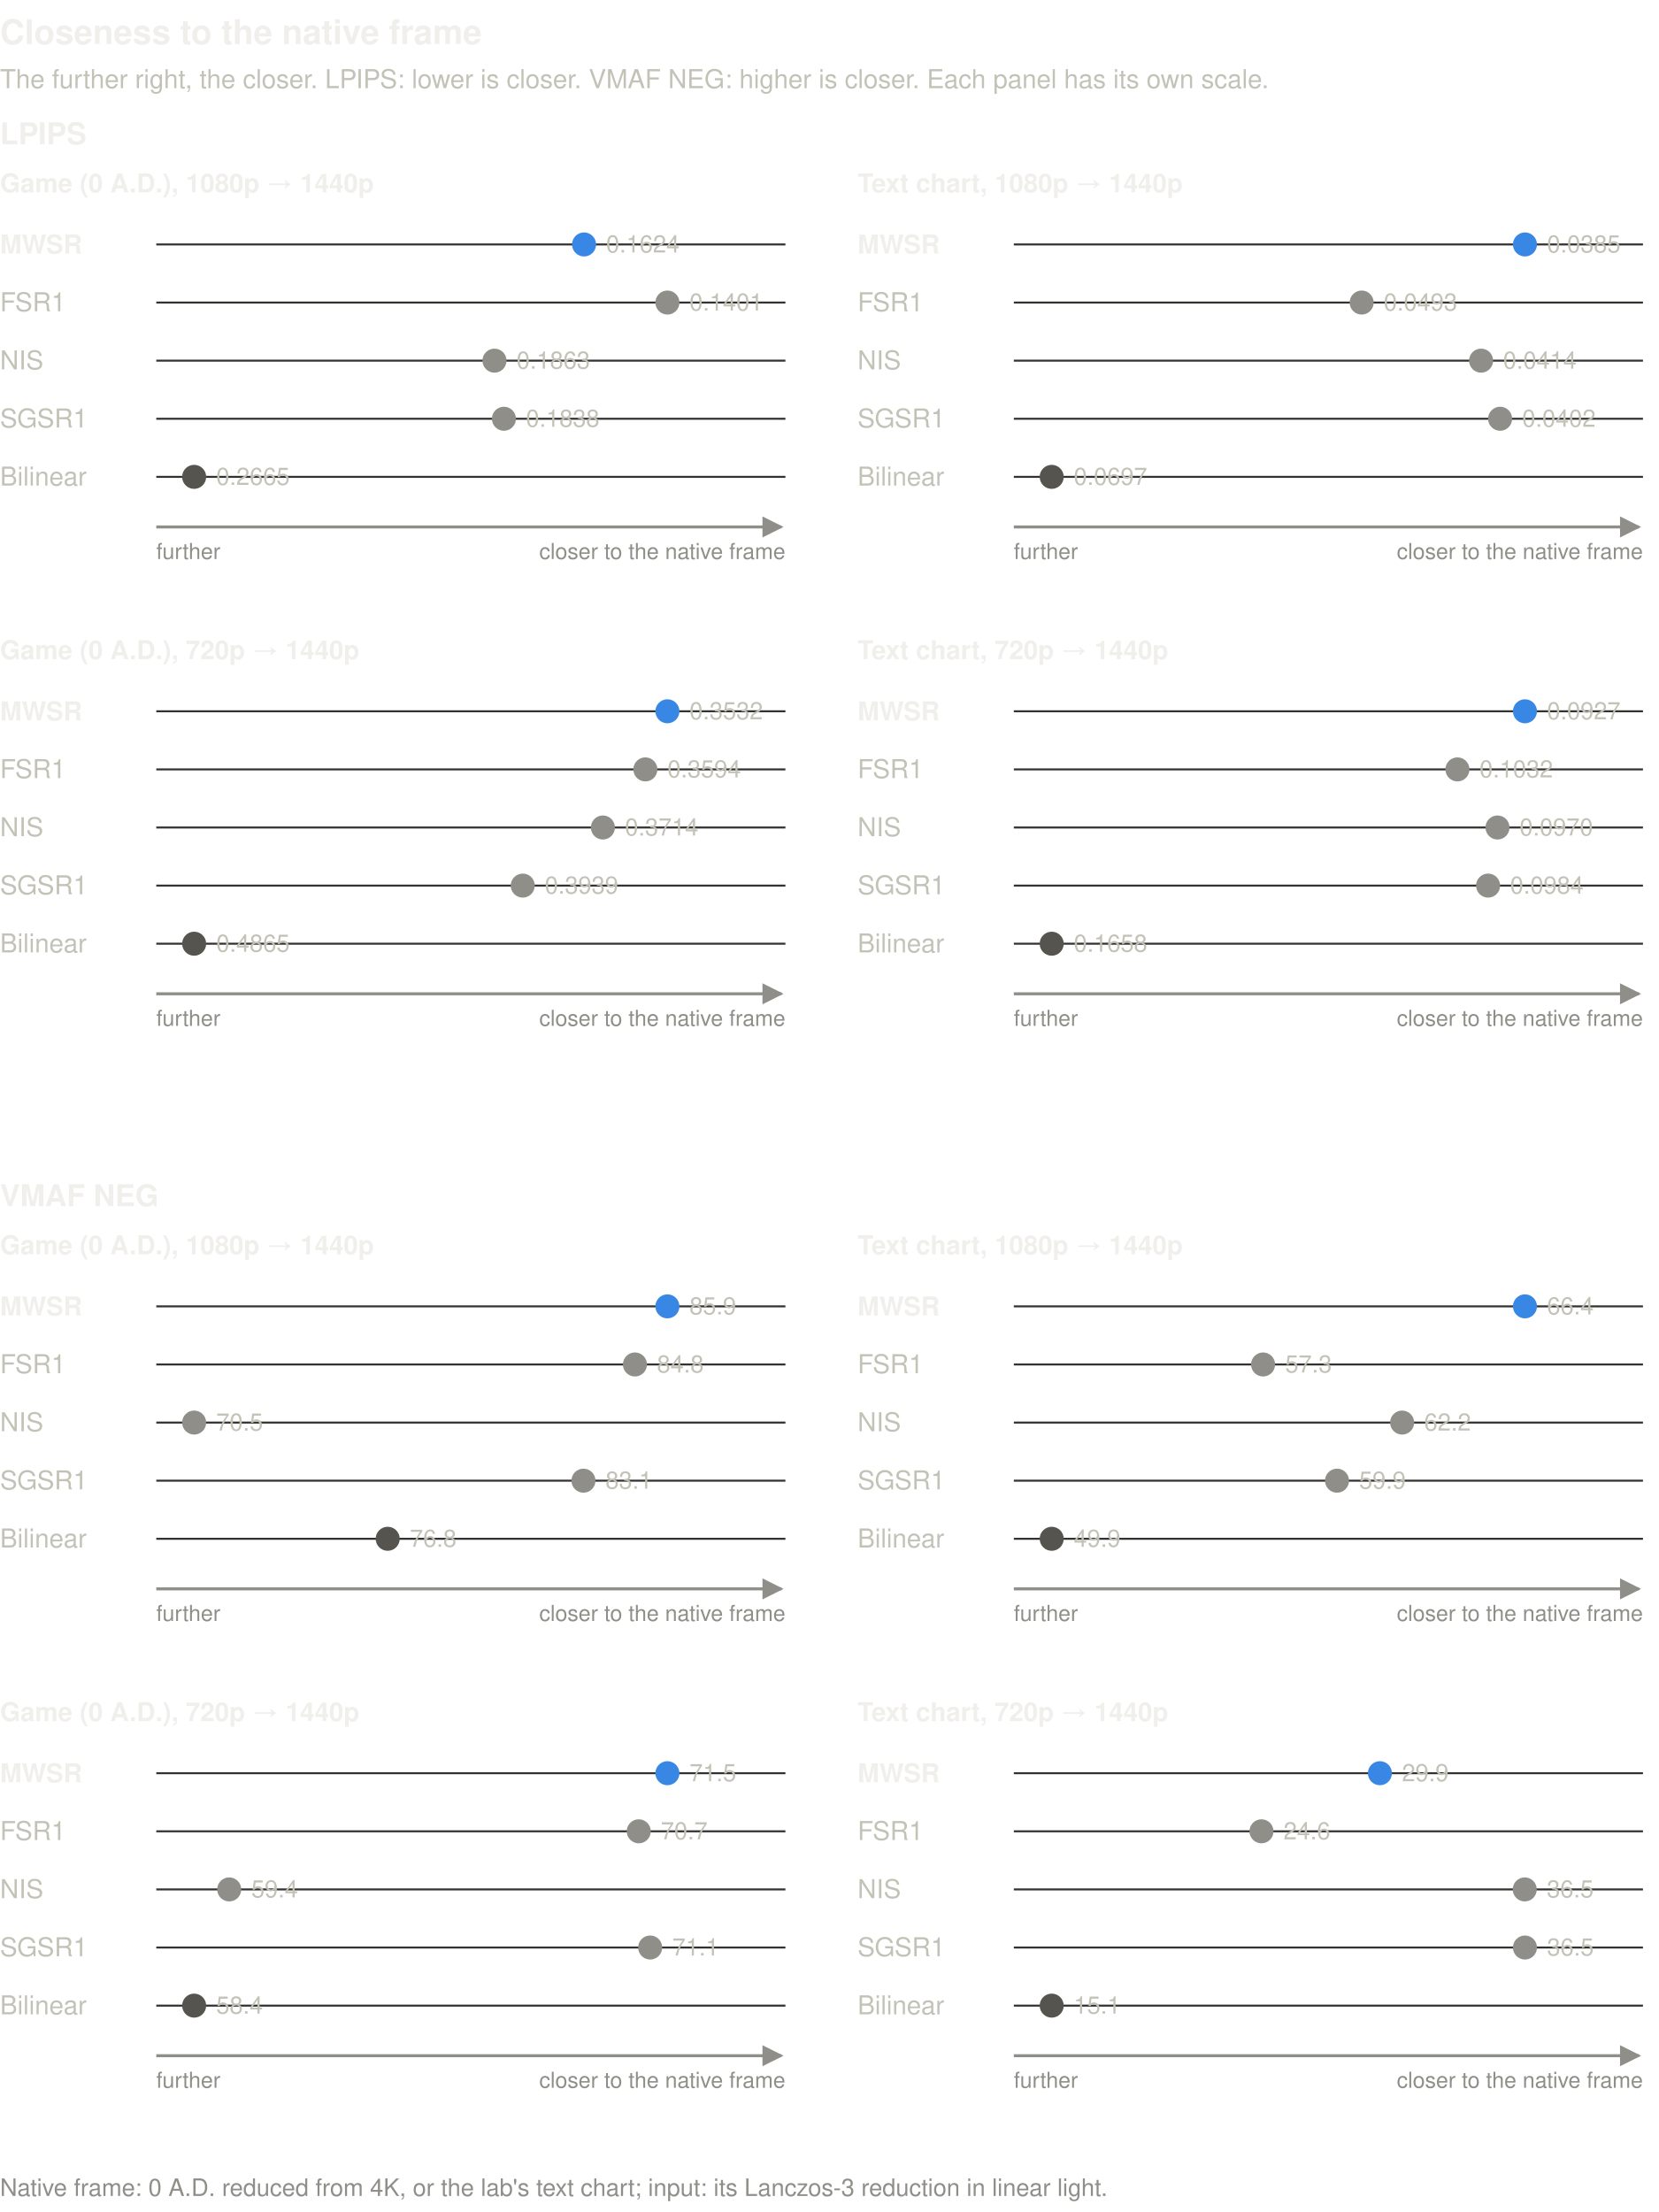
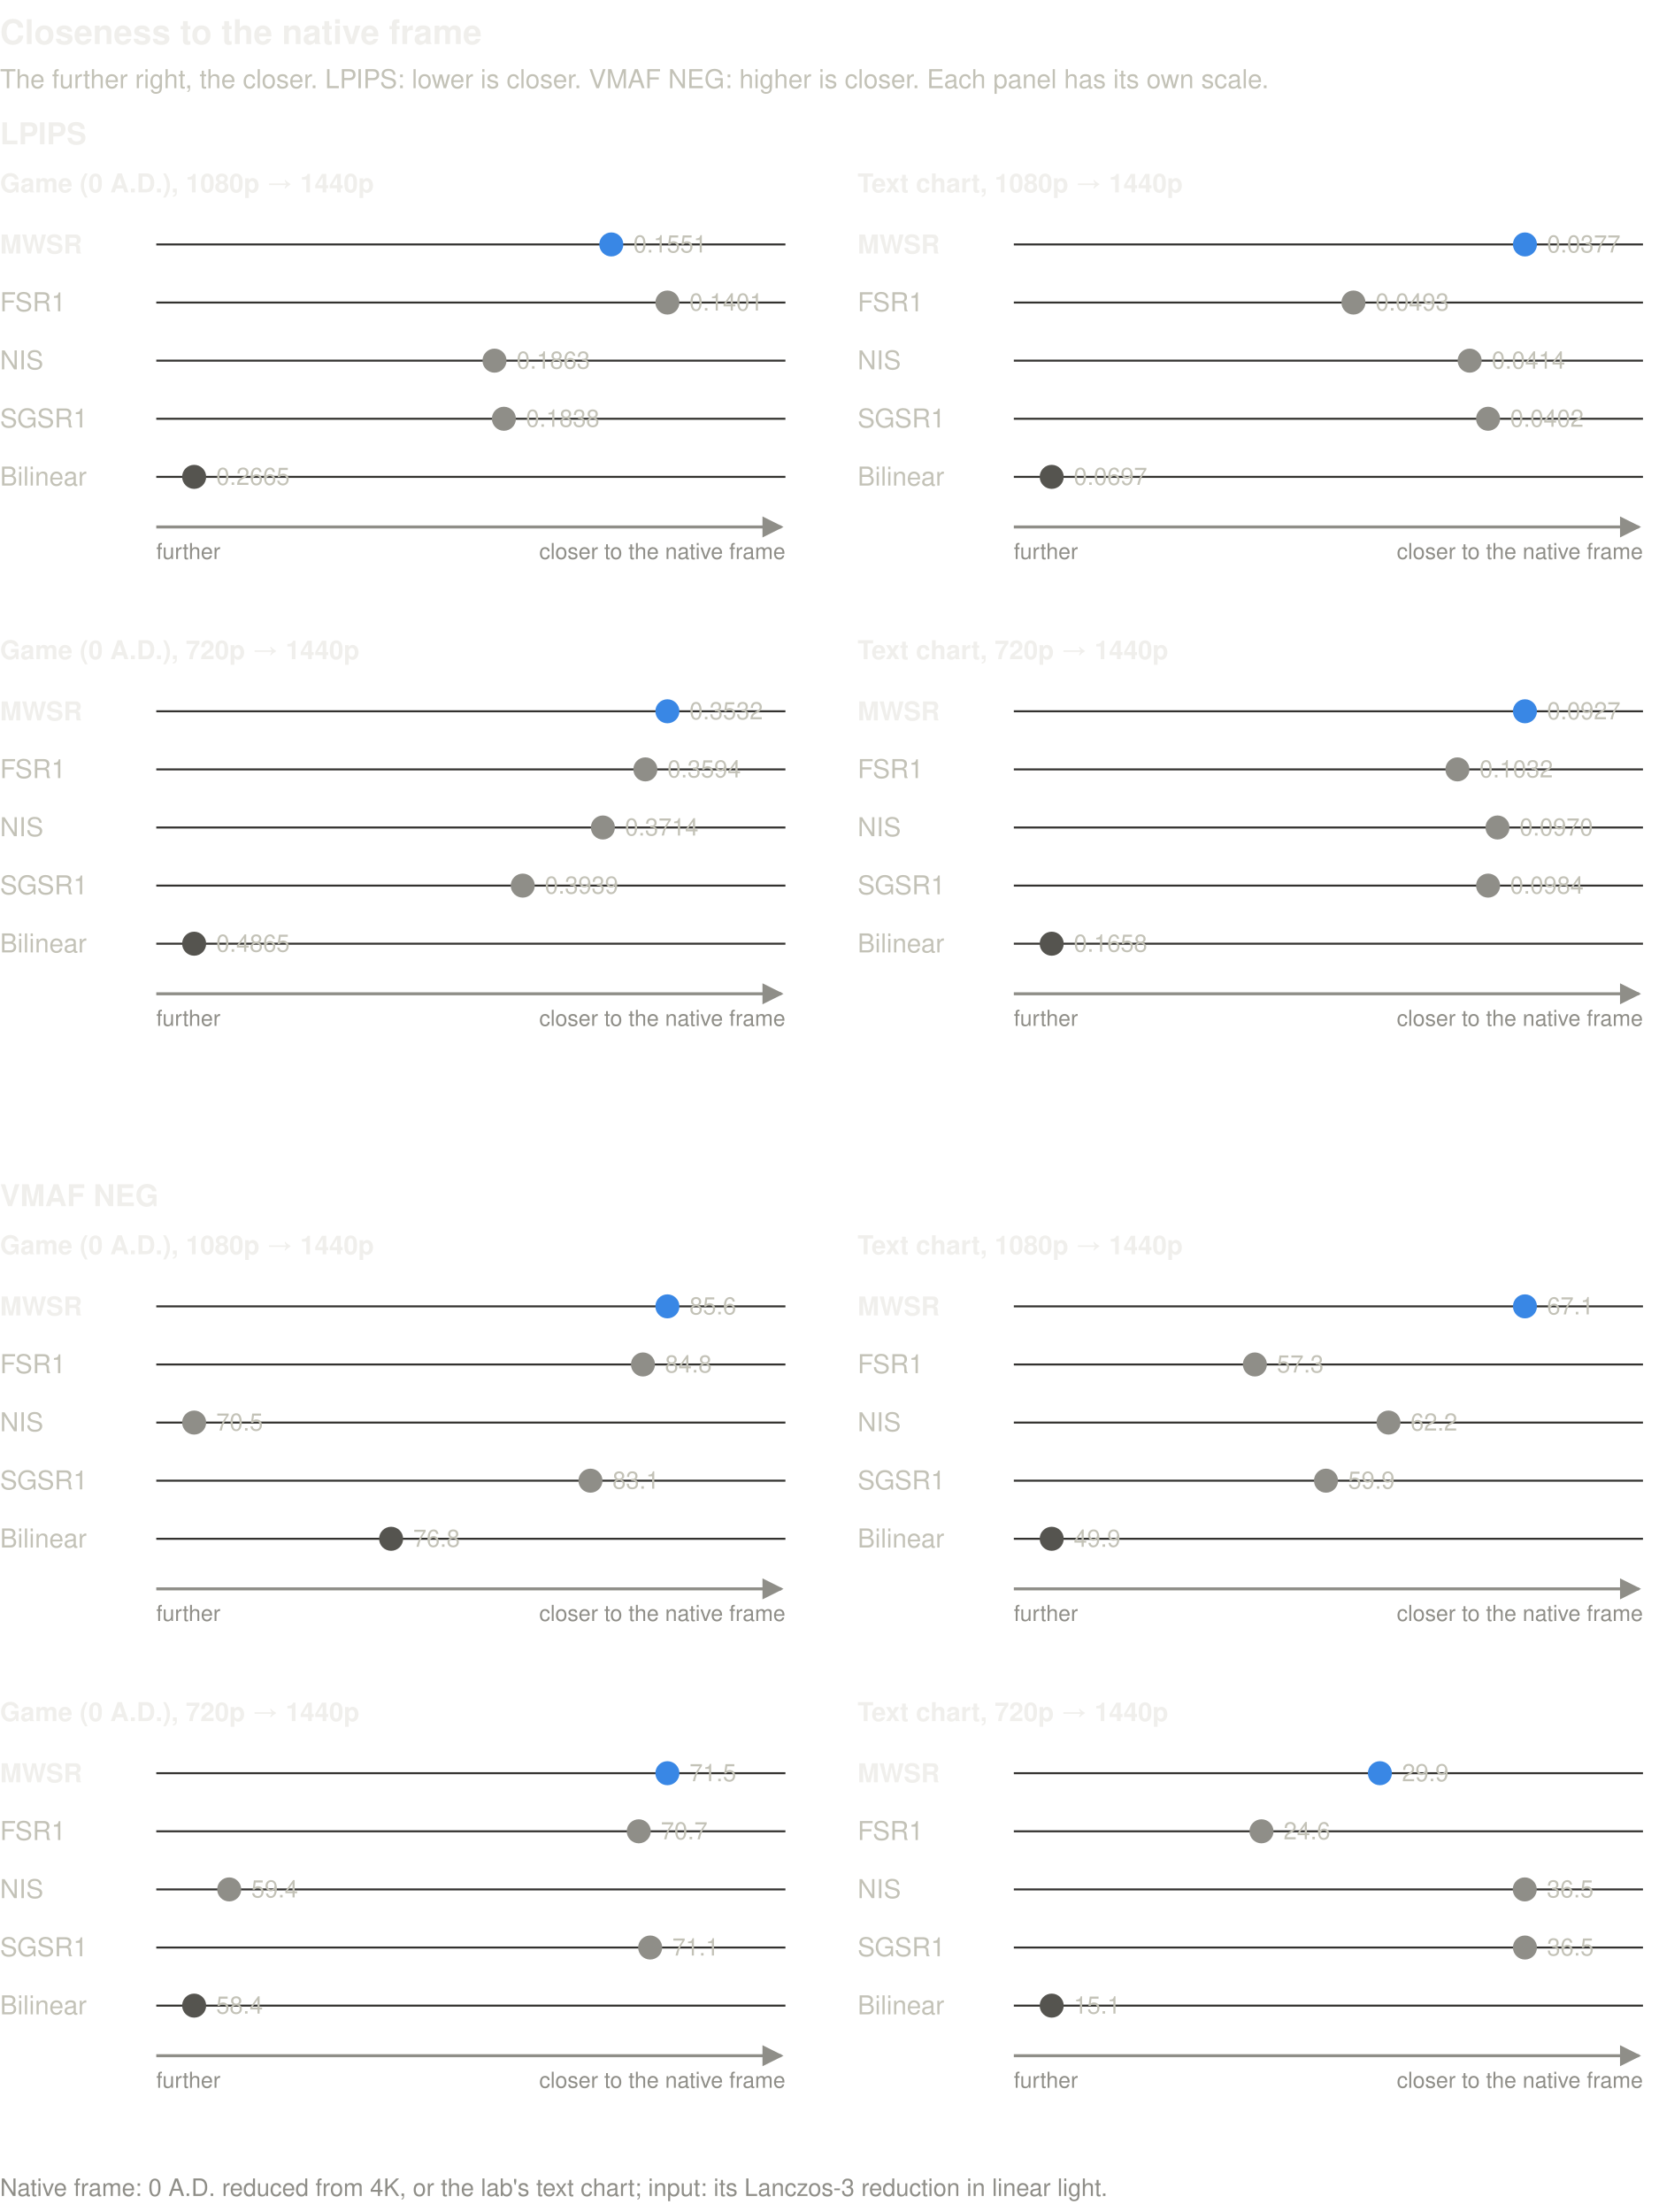
<svg xmlns="http://www.w3.org/2000/svg" width="828" height="1104" viewBox="0 0 828 1104" font-family="-apple-system, BlinkMacSystemFont, 'Segoe UI', Helvetica, Arial, sans-serif" role="img" aria-labelledby="t d">
  <text x="0" y="22" font-size="17" font-weight="600" fill="#f0efec">Closeness to the native frame</text>
  <text x="0" y="44" font-size="13" fill="#c3c2b7">The further right, the closer. LPIPS: lower is closer. VMAF NEG: higher is closer. Each panel has its own scale.</text>
  <defs>
    <marker id="arrow" viewBox="0 0 10 10" refX="9" refY="5" markerWidth="7" markerHeight="7" orient="auto">
      <path d="M0 0 L10 5 L0 10 z" fill="#8f8e88" />
    </marker>
  </defs>
  <text x="0" y="72" font-size="15" font-weight="600" fill="#f0efec">LPIPS</text>
  <text x="0" y="96" font-size="13" font-weight="600" fill="#f0efec">Game (0 A.D.), 1080p → 1440p</text>
  <line x1="78.0" y1="122" x2="392.0" y2="122" stroke="#33322f" stroke-width="1" />
  <text x="0" y="122" font-size="13" fill="#f0efec" dominant-baseline="middle" font-weight="600">MWSR</text>
-   <circle cx="291.5" cy="122" r="6" fill="#3987e5" />
-   <text x="302.5" y="122" font-size="12" fill="#c3c2b7" dominant-baseline="middle">0.1624</text>
+   <circle cx="305.1" cy="122" r="6" fill="#3987e5" />
+   <text x="316.1" y="122" font-size="12" fill="#c3c2b7" dominant-baseline="middle">0.1551</text>
  <line x1="78.0" y1="151" x2="392.0" y2="151" stroke="#33322f" stroke-width="1" />
  <text x="0" y="151" font-size="13" fill="#c3c2b7" dominant-baseline="middle">FSR1</text>
  <circle cx="333.1" cy="151" r="6" fill="#8f8e88" />
  <text x="344.1" y="151" font-size="12" fill="#c3c2b7" dominant-baseline="middle">0.1401</text>
  <line x1="78.0" y1="180" x2="392.0" y2="180" stroke="#33322f" stroke-width="1" />
  <text x="0" y="180" font-size="13" fill="#c3c2b7" dominant-baseline="middle">NIS</text>
  <circle cx="246.8" cy="180" r="6" fill="#8f8e88" />
  <text x="257.8" y="180" font-size="12" fill="#c3c2b7" dominant-baseline="middle">0.1863</text>
  <line x1="78.0" y1="209" x2="392.0" y2="209" stroke="#33322f" stroke-width="1" />
  <text x="0" y="209" font-size="13" fill="#c3c2b7" dominant-baseline="middle">SGSR1</text>
  <circle cx="251.5" cy="209" r="6" fill="#8f8e88" />
  <text x="262.5" y="209" font-size="12" fill="#c3c2b7" dominant-baseline="middle">0.1838</text>
  <line x1="78.0" y1="238" x2="392.0" y2="238" stroke="#33322f" stroke-width="1" />
  <text x="0" y="238" font-size="13" fill="#c3c2b7" dominant-baseline="middle">Bilinear</text>
  <circle cx="96.9" cy="238" r="6" fill="#55544f" />
  <text x="107.9" y="238" font-size="12" fill="#c3c2b7" dominant-baseline="middle">0.2665</text>
  <line x1="78.0" y1="263" x2="390.0" y2="263" stroke="#8f8e88" stroke-width="1.5" marker-end="url(#arrow)" />
  <text x="78.0" y="279" font-size="11" fill="#8f8e88">further</text>
  <text x="392.0" y="279" font-size="11" fill="#8f8e88" text-anchor="end">closer to the native frame</text>
  <text x="428" y="96" font-size="13" font-weight="600" fill="#f0efec">Text chart, 1080p → 1440p</text>
  <line x1="506.0" y1="122" x2="820.0" y2="122" stroke="#33322f" stroke-width="1" />
  <text x="428" y="122" font-size="13" fill="#f0efec" dominant-baseline="middle" font-weight="600">MWSR</text>
  <circle cx="761.1" cy="122" r="6" fill="#3987e5" />
-   <text x="772.1" y="122" font-size="12" fill="#c3c2b7" dominant-baseline="middle">0.0385</text>
+   <text x="772.1" y="122" font-size="12" fill="#c3c2b7" dominant-baseline="middle">0.0377</text>
  <line x1="506.0" y1="151" x2="820.0" y2="151" stroke="#33322f" stroke-width="1" />
  <text x="428" y="151" font-size="13" fill="#c3c2b7" dominant-baseline="middle">FSR1</text>
-   <circle cx="679.6" cy="151" r="6" fill="#8f8e88" />
-   <text x="690.6" y="151" font-size="12" fill="#c3c2b7" dominant-baseline="middle">0.0493</text>
+   <circle cx="675.5" cy="151" r="6" fill="#8f8e88" />
+   <text x="686.5" y="151" font-size="12" fill="#c3c2b7" dominant-baseline="middle">0.0493</text>
  <line x1="506.0" y1="180" x2="820.0" y2="180" stroke="#33322f" stroke-width="1" />
  <text x="428" y="180" font-size="13" fill="#c3c2b7" dominant-baseline="middle">NIS</text>
-   <circle cx="739.2" cy="180" r="6" fill="#8f8e88" />
-   <text x="750.2" y="180" font-size="12" fill="#c3c2b7" dominant-baseline="middle">0.0414</text>
+   <circle cx="733.5" cy="180" r="6" fill="#8f8e88" />
+   <text x="744.5" y="180" font-size="12" fill="#c3c2b7" dominant-baseline="middle">0.0414</text>
  <line x1="506.0" y1="209" x2="820.0" y2="209" stroke="#33322f" stroke-width="1" />
  <text x="428" y="209" font-size="13" fill="#c3c2b7" dominant-baseline="middle">SGSR1</text>
-   <circle cx="748.7" cy="209" r="6" fill="#8f8e88" />
-   <text x="759.7" y="209" font-size="12" fill="#c3c2b7" dominant-baseline="middle">0.0402</text>
+   <circle cx="742.7" cy="209" r="6" fill="#8f8e88" />
+   <text x="753.7" y="209" font-size="12" fill="#c3c2b7" dominant-baseline="middle">0.0402</text>
  <line x1="506.0" y1="238" x2="820.0" y2="238" stroke="#33322f" stroke-width="1" />
  <text x="428" y="238" font-size="13" fill="#c3c2b7" dominant-baseline="middle">Bilinear</text>
  <circle cx="524.9" cy="238" r="6" fill="#55544f" />
  <text x="535.9" y="238" font-size="12" fill="#c3c2b7" dominant-baseline="middle">0.0697</text>
  <line x1="506.0" y1="263" x2="818.0" y2="263" stroke="#8f8e88" stroke-width="1.5" marker-end="url(#arrow)" />
  <text x="506.0" y="279" font-size="11" fill="#8f8e88">further</text>
  <text x="820.0" y="279" font-size="11" fill="#8f8e88" text-anchor="end">closer to the native frame</text>
  <text x="0" y="329" font-size="13" font-weight="600" fill="#f0efec">Game (0 A.D.), 720p → 1440p</text>
  <line x1="78.0" y1="355" x2="392.0" y2="355" stroke="#33322f" stroke-width="1" />
  <text x="0" y="355" font-size="13" fill="#f0efec" dominant-baseline="middle" font-weight="600">MWSR</text>
  <circle cx="333.1" cy="355" r="6" fill="#3987e5" />
  <text x="344.1" y="355" font-size="12" fill="#c3c2b7" dominant-baseline="middle">0.3532</text>
  <line x1="78.0" y1="384" x2="392.0" y2="384" stroke="#33322f" stroke-width="1" />
  <text x="0" y="384" font-size="13" fill="#c3c2b7" dominant-baseline="middle">FSR1</text>
  <circle cx="322.1" cy="384" r="6" fill="#8f8e88" />
  <text x="333.1" y="384" font-size="12" fill="#c3c2b7" dominant-baseline="middle">0.3594</text>
  <line x1="78.0" y1="413" x2="392.0" y2="413" stroke="#33322f" stroke-width="1" />
  <text x="0" y="413" font-size="13" fill="#c3c2b7" dominant-baseline="middle">NIS</text>
  <circle cx="300.9" cy="413" r="6" fill="#8f8e88" />
  <text x="311.9" y="413" font-size="12" fill="#c3c2b7" dominant-baseline="middle">0.3714</text>
  <line x1="78.0" y1="442" x2="392.0" y2="442" stroke="#33322f" stroke-width="1" />
  <text x="0" y="442" font-size="13" fill="#c3c2b7" dominant-baseline="middle">SGSR1</text>
  <circle cx="260.9" cy="442" r="6" fill="#8f8e88" />
  <text x="271.9" y="442" font-size="12" fill="#c3c2b7" dominant-baseline="middle">0.3939</text>
  <line x1="78.0" y1="471" x2="392.0" y2="471" stroke="#33322f" stroke-width="1" />
  <text x="0" y="471" font-size="13" fill="#c3c2b7" dominant-baseline="middle">Bilinear</text>
  <circle cx="96.9" cy="471" r="6" fill="#55544f" />
  <text x="107.9" y="471" font-size="12" fill="#c3c2b7" dominant-baseline="middle">0.4865</text>
  <line x1="78.0" y1="496" x2="390.0" y2="496" stroke="#8f8e88" stroke-width="1.5" marker-end="url(#arrow)" />
  <text x="78.0" y="512" font-size="11" fill="#8f8e88">further</text>
  <text x="392.0" y="512" font-size="11" fill="#8f8e88" text-anchor="end">closer to the native frame</text>
  <text x="428" y="329" font-size="13" font-weight="600" fill="#f0efec">Text chart, 720p → 1440p</text>
  <line x1="506.0" y1="355" x2="820.0" y2="355" stroke="#33322f" stroke-width="1" />
  <text x="428" y="355" font-size="13" fill="#f0efec" dominant-baseline="middle" font-weight="600">MWSR</text>
  <circle cx="761.1" cy="355" r="6" fill="#3987e5" />
  <text x="772.1" y="355" font-size="12" fill="#c3c2b7" dominant-baseline="middle">0.0927</text>
  <line x1="506.0" y1="384" x2="820.0" y2="384" stroke="#33322f" stroke-width="1" />
  <text x="428" y="384" font-size="13" fill="#c3c2b7" dominant-baseline="middle">FSR1</text>
  <circle cx="727.4" cy="384" r="6" fill="#8f8e88" />
  <text x="738.4" y="384" font-size="12" fill="#c3c2b7" dominant-baseline="middle">0.1032</text>
  <line x1="506.0" y1="413" x2="820.0" y2="413" stroke="#33322f" stroke-width="1" />
  <text x="428" y="413" font-size="13" fill="#c3c2b7" dominant-baseline="middle">NIS</text>
  <circle cx="747.4" cy="413" r="6" fill="#8f8e88" />
  <text x="758.4" y="413" font-size="12" fill="#c3c2b7" dominant-baseline="middle">0.0970</text>
  <line x1="506.0" y1="442" x2="820.0" y2="442" stroke="#33322f" stroke-width="1" />
  <text x="428" y="442" font-size="13" fill="#c3c2b7" dominant-baseline="middle">SGSR1</text>
  <circle cx="742.7" cy="442" r="6" fill="#8f8e88" />
  <text x="753.7" y="442" font-size="12" fill="#c3c2b7" dominant-baseline="middle">0.0984</text>
  <line x1="506.0" y1="471" x2="820.0" y2="471" stroke="#33322f" stroke-width="1" />
  <text x="428" y="471" font-size="13" fill="#c3c2b7" dominant-baseline="middle">Bilinear</text>
  <circle cx="524.9" cy="471" r="6" fill="#55544f" />
  <text x="535.9" y="471" font-size="12" fill="#c3c2b7" dominant-baseline="middle">0.1658</text>
  <line x1="506.0" y1="496" x2="818.0" y2="496" stroke="#8f8e88" stroke-width="1.5" marker-end="url(#arrow)" />
  <text x="506.0" y="512" font-size="11" fill="#8f8e88">further</text>
  <text x="820.0" y="512" font-size="11" fill="#8f8e88" text-anchor="end">closer to the native frame</text>
  <text x="0" y="602" font-size="15" font-weight="600" fill="#f0efec">VMAF NEG</text>
  <text x="0" y="626" font-size="13" font-weight="600" fill="#f0efec">Game (0 A.D.), 1080p → 1440p</text>
  <line x1="78.0" y1="652" x2="392.0" y2="652" stroke="#33322f" stroke-width="1" />
  <text x="0" y="652" font-size="13" fill="#f0efec" dominant-baseline="middle" font-weight="600">MWSR</text>
  <circle cx="333.1" cy="652" r="6" fill="#3987e5" />
-   <text x="344.1" y="652" font-size="12" fill="#c3c2b7" dominant-baseline="middle">85.9</text>
+   <text x="344.1" y="652" font-size="12" fill="#c3c2b7" dominant-baseline="middle">85.6</text>
  <line x1="78.0" y1="681" x2="392.0" y2="681" stroke="#33322f" stroke-width="1" />
  <text x="0" y="681" font-size="13" fill="#c3c2b7" dominant-baseline="middle">FSR1</text>
-   <circle cx="316.9" cy="681" r="6" fill="#8f8e88" />
-   <text x="327.9" y="681" font-size="12" fill="#c3c2b7" dominant-baseline="middle">84.8</text>
+   <circle cx="320.9" cy="681" r="6" fill="#8f8e88" />
+   <text x="331.9" y="681" font-size="12" fill="#c3c2b7" dominant-baseline="middle">84.8</text>
  <line x1="78.0" y1="710" x2="392.0" y2="710" stroke="#33322f" stroke-width="1" />
  <text x="0" y="710" font-size="13" fill="#c3c2b7" dominant-baseline="middle">NIS</text>
  <circle cx="96.9" cy="710" r="6" fill="#8f8e88" />
  <text x="107.9" y="710" font-size="12" fill="#c3c2b7" dominant-baseline="middle">70.5</text>
  <line x1="78.0" y1="739" x2="392.0" y2="739" stroke="#33322f" stroke-width="1" />
  <text x="0" y="739" font-size="13" fill="#c3c2b7" dominant-baseline="middle">SGSR1</text>
-   <circle cx="291.2" cy="739" r="6" fill="#8f8e88" />
-   <text x="302.2" y="739" font-size="12" fill="#c3c2b7" dominant-baseline="middle">83.1</text>
+   <circle cx="294.7" cy="739" r="6" fill="#8f8e88" />
+   <text x="305.7" y="739" font-size="12" fill="#c3c2b7" dominant-baseline="middle">83.1</text>
  <line x1="78.0" y1="768" x2="392.0" y2="768" stroke="#33322f" stroke-width="1" />
  <text x="0" y="768" font-size="13" fill="#c3c2b7" dominant-baseline="middle">Bilinear</text>
-   <circle cx="193.5" cy="768" r="6" fill="#55544f" />
-   <text x="204.5" y="768" font-size="12" fill="#c3c2b7" dominant-baseline="middle">76.8</text>
+   <circle cx="195.2" cy="768" r="6" fill="#55544f" />
+   <text x="206.2" y="768" font-size="12" fill="#c3c2b7" dominant-baseline="middle">76.8</text>
  <line x1="78.0" y1="793" x2="390.0" y2="793" stroke="#8f8e88" stroke-width="1.5" marker-end="url(#arrow)" />
  <text x="78.0" y="809" font-size="11" fill="#8f8e88">further</text>
  <text x="392.0" y="809" font-size="11" fill="#8f8e88" text-anchor="end">closer to the native frame</text>
  <text x="428" y="626" font-size="13" font-weight="600" fill="#f0efec">Text chart, 1080p → 1440p</text>
  <line x1="506.0" y1="652" x2="820.0" y2="652" stroke="#33322f" stroke-width="1" />
  <text x="428" y="652" font-size="13" fill="#f0efec" dominant-baseline="middle" font-weight="600">MWSR</text>
  <circle cx="761.1" cy="652" r="6" fill="#3987e5" />
-   <text x="772.1" y="652" font-size="12" fill="#c3c2b7" dominant-baseline="middle">66.4</text>
+   <text x="772.1" y="652" font-size="12" fill="#c3c2b7" dominant-baseline="middle">67.1</text>
  <line x1="506.0" y1="681" x2="820.0" y2="681" stroke="#33322f" stroke-width="1" />
  <text x="428" y="681" font-size="13" fill="#c3c2b7" dominant-baseline="middle">FSR1</text>
-   <circle cx="630.4" cy="681" r="6" fill="#8f8e88" />
-   <text x="641.4" y="681" font-size="12" fill="#c3c2b7" dominant-baseline="middle">57.3</text>
+   <circle cx="626.3" cy="681" r="6" fill="#8f8e88" />
+   <text x="637.3" y="681" font-size="12" fill="#c3c2b7" dominant-baseline="middle">57.3</text>
  <line x1="506.0" y1="710" x2="820.0" y2="710" stroke="#33322f" stroke-width="1" />
  <text x="428" y="710" font-size="13" fill="#c3c2b7" dominant-baseline="middle">NIS</text>
-   <circle cx="699.8" cy="710" r="6" fill="#8f8e88" />
-   <text x="710.8" y="710" font-size="12" fill="#c3c2b7" dominant-baseline="middle">62.2</text>
+   <circle cx="693.0" cy="710" r="6" fill="#8f8e88" />
+   <text x="704.0" y="710" font-size="12" fill="#c3c2b7" dominant-baseline="middle">62.2</text>
  <line x1="506.0" y1="739" x2="820.0" y2="739" stroke="#33322f" stroke-width="1" />
  <text x="428" y="739" font-size="13" fill="#c3c2b7" dominant-baseline="middle">SGSR1</text>
-   <circle cx="667.3" cy="739" r="6" fill="#8f8e88" />
-   <text x="678.3" y="739" font-size="12" fill="#c3c2b7" dominant-baseline="middle">59.9</text>
+   <circle cx="661.8" cy="739" r="6" fill="#8f8e88" />
+   <text x="672.8" y="739" font-size="12" fill="#c3c2b7" dominant-baseline="middle">59.9</text>
  <line x1="506.0" y1="768" x2="820.0" y2="768" stroke="#33322f" stroke-width="1" />
  <text x="428" y="768" font-size="13" fill="#c3c2b7" dominant-baseline="middle">Bilinear</text>
  <circle cx="524.9" cy="768" r="6" fill="#55544f" />
  <text x="535.9" y="768" font-size="12" fill="#c3c2b7" dominant-baseline="middle">49.9</text>
  <line x1="506.0" y1="793" x2="818.0" y2="793" stroke="#8f8e88" stroke-width="1.5" marker-end="url(#arrow)" />
  <text x="506.0" y="809" font-size="11" fill="#8f8e88">further</text>
  <text x="820.0" y="809" font-size="11" fill="#8f8e88" text-anchor="end">closer to the native frame</text>
  <text x="0" y="859" font-size="13" font-weight="600" fill="#f0efec">Game (0 A.D.), 720p → 1440p</text>
  <line x1="78.0" y1="885" x2="392.0" y2="885" stroke="#33322f" stroke-width="1" />
  <text x="0" y="885" font-size="13" fill="#f0efec" dominant-baseline="middle" font-weight="600">MWSR</text>
  <circle cx="333.1" cy="885" r="6" fill="#3987e5" />
  <text x="344.1" y="885" font-size="12" fill="#c3c2b7" dominant-baseline="middle">71.5</text>
  <line x1="78.0" y1="914" x2="392.0" y2="914" stroke="#33322f" stroke-width="1" />
  <text x="0" y="914" font-size="13" fill="#c3c2b7" dominant-baseline="middle">FSR1</text>
  <circle cx="318.8" cy="914" r="6" fill="#8f8e88" />
  <text x="329.8" y="914" font-size="12" fill="#c3c2b7" dominant-baseline="middle">70.7</text>
  <line x1="78.0" y1="943" x2="392.0" y2="943" stroke="#33322f" stroke-width="1" />
  <text x="0" y="943" font-size="13" fill="#c3c2b7" dominant-baseline="middle">NIS</text>
  <circle cx="114.4" cy="943" r="6" fill="#8f8e88" />
  <text x="125.4" y="943" font-size="12" fill="#c3c2b7" dominant-baseline="middle">59.4</text>
  <line x1="78.0" y1="972" x2="392.0" y2="972" stroke="#33322f" stroke-width="1" />
  <text x="0" y="972" font-size="13" fill="#c3c2b7" dominant-baseline="middle">SGSR1</text>
  <circle cx="324.5" cy="972" r="6" fill="#8f8e88" />
  <text x="335.5" y="972" font-size="12" fill="#c3c2b7" dominant-baseline="middle">71.1</text>
  <line x1="78.0" y1="1001" x2="392.0" y2="1001" stroke="#33322f" stroke-width="1" />
  <text x="0" y="1001" font-size="13" fill="#c3c2b7" dominant-baseline="middle">Bilinear</text>
  <circle cx="96.9" cy="1001" r="6" fill="#55544f" />
  <text x="107.9" y="1001" font-size="12" fill="#c3c2b7" dominant-baseline="middle">58.4</text>
  <line x1="78.0" y1="1026" x2="390.0" y2="1026" stroke="#8f8e88" stroke-width="1.5" marker-end="url(#arrow)" />
  <text x="78.0" y="1042" font-size="11" fill="#8f8e88">further</text>
  <text x="392.0" y="1042" font-size="11" fill="#8f8e88" text-anchor="end">closer to the native frame</text>
  <text x="428" y="859" font-size="13" font-weight="600" fill="#f0efec">Text chart, 720p → 1440p</text>
  <line x1="506.0" y1="885" x2="820.0" y2="885" stroke="#33322f" stroke-width="1" />
  <text x="428" y="885" font-size="13" fill="#f0efec" dominant-baseline="middle" font-weight="600">MWSR</text>
  <circle cx="688.7" cy="885" r="6" fill="#3987e5" />
  <text x="699.7" y="885" font-size="12" fill="#c3c2b7" dominant-baseline="middle">29.9</text>
  <line x1="506.0" y1="914" x2="820.0" y2="914" stroke="#33322f" stroke-width="1" />
  <text x="428" y="914" font-size="13" fill="#c3c2b7" dominant-baseline="middle">FSR1</text>
  <circle cx="629.6" cy="914" r="6" fill="#8f8e88" />
  <text x="640.6" y="914" font-size="12" fill="#c3c2b7" dominant-baseline="middle">24.6</text>
  <line x1="506.0" y1="943" x2="820.0" y2="943" stroke="#33322f" stroke-width="1" />
  <text x="428" y="943" font-size="13" fill="#c3c2b7" dominant-baseline="middle">NIS</text>
  <circle cx="761.0" cy="943" r="6" fill="#8f8e88" />
  <text x="772.0" y="943" font-size="12" fill="#c3c2b7" dominant-baseline="middle">36.5</text>
  <line x1="506.0" y1="972" x2="820.0" y2="972" stroke="#33322f" stroke-width="1" />
  <text x="428" y="972" font-size="13" fill="#c3c2b7" dominant-baseline="middle">SGSR1</text>
  <circle cx="761.1" cy="972" r="6" fill="#8f8e88" />
  <text x="772.1" y="972" font-size="12" fill="#c3c2b7" dominant-baseline="middle">36.5</text>
  <line x1="506.0" y1="1001" x2="820.0" y2="1001" stroke="#33322f" stroke-width="1" />
  <text x="428" y="1001" font-size="13" fill="#c3c2b7" dominant-baseline="middle">Bilinear</text>
  <circle cx="524.9" cy="1001" r="6" fill="#55544f" />
  <text x="535.9" y="1001" font-size="12" fill="#c3c2b7" dominant-baseline="middle">15.1</text>
  <line x1="506.0" y1="1026" x2="818.0" y2="1026" stroke="#8f8e88" stroke-width="1.5" marker-end="url(#arrow)" />
  <text x="506.0" y="1042" font-size="11" fill="#8f8e88">further</text>
  <text x="820.0" y="1042" font-size="11" fill="#8f8e88" text-anchor="end">closer to the native frame</text>
  <text x="0" y="1096" font-size="12" fill="#8f8e88">Native frame: 0 A.D. reduced from 4K, or the lab's text chart; input: its Lanczos-3 reduction in linear light.</text>
</svg>
